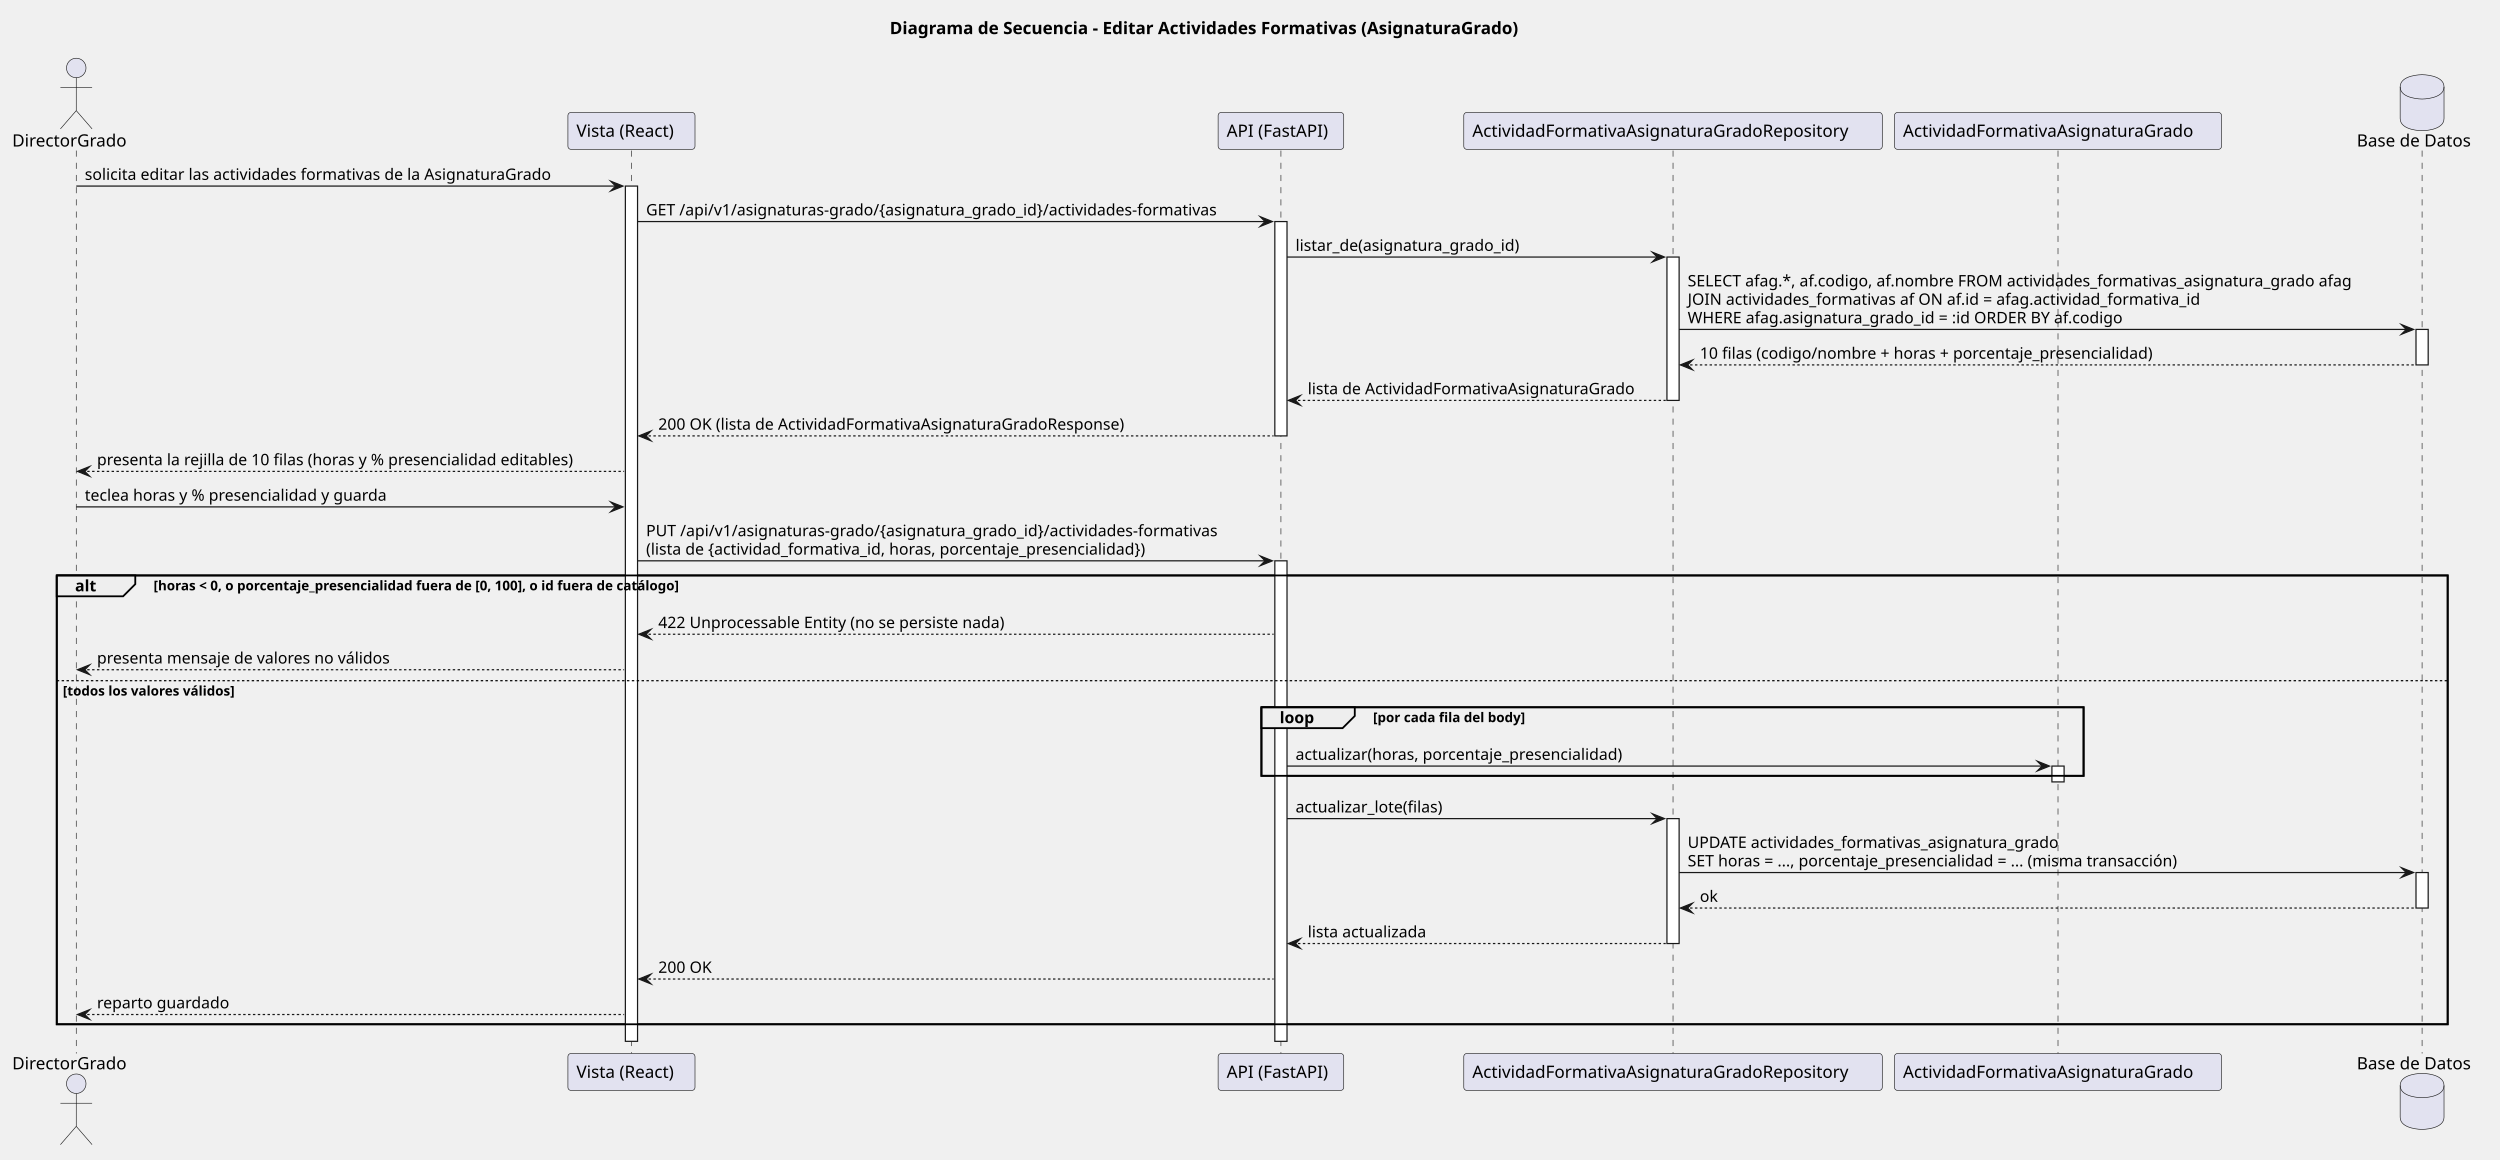
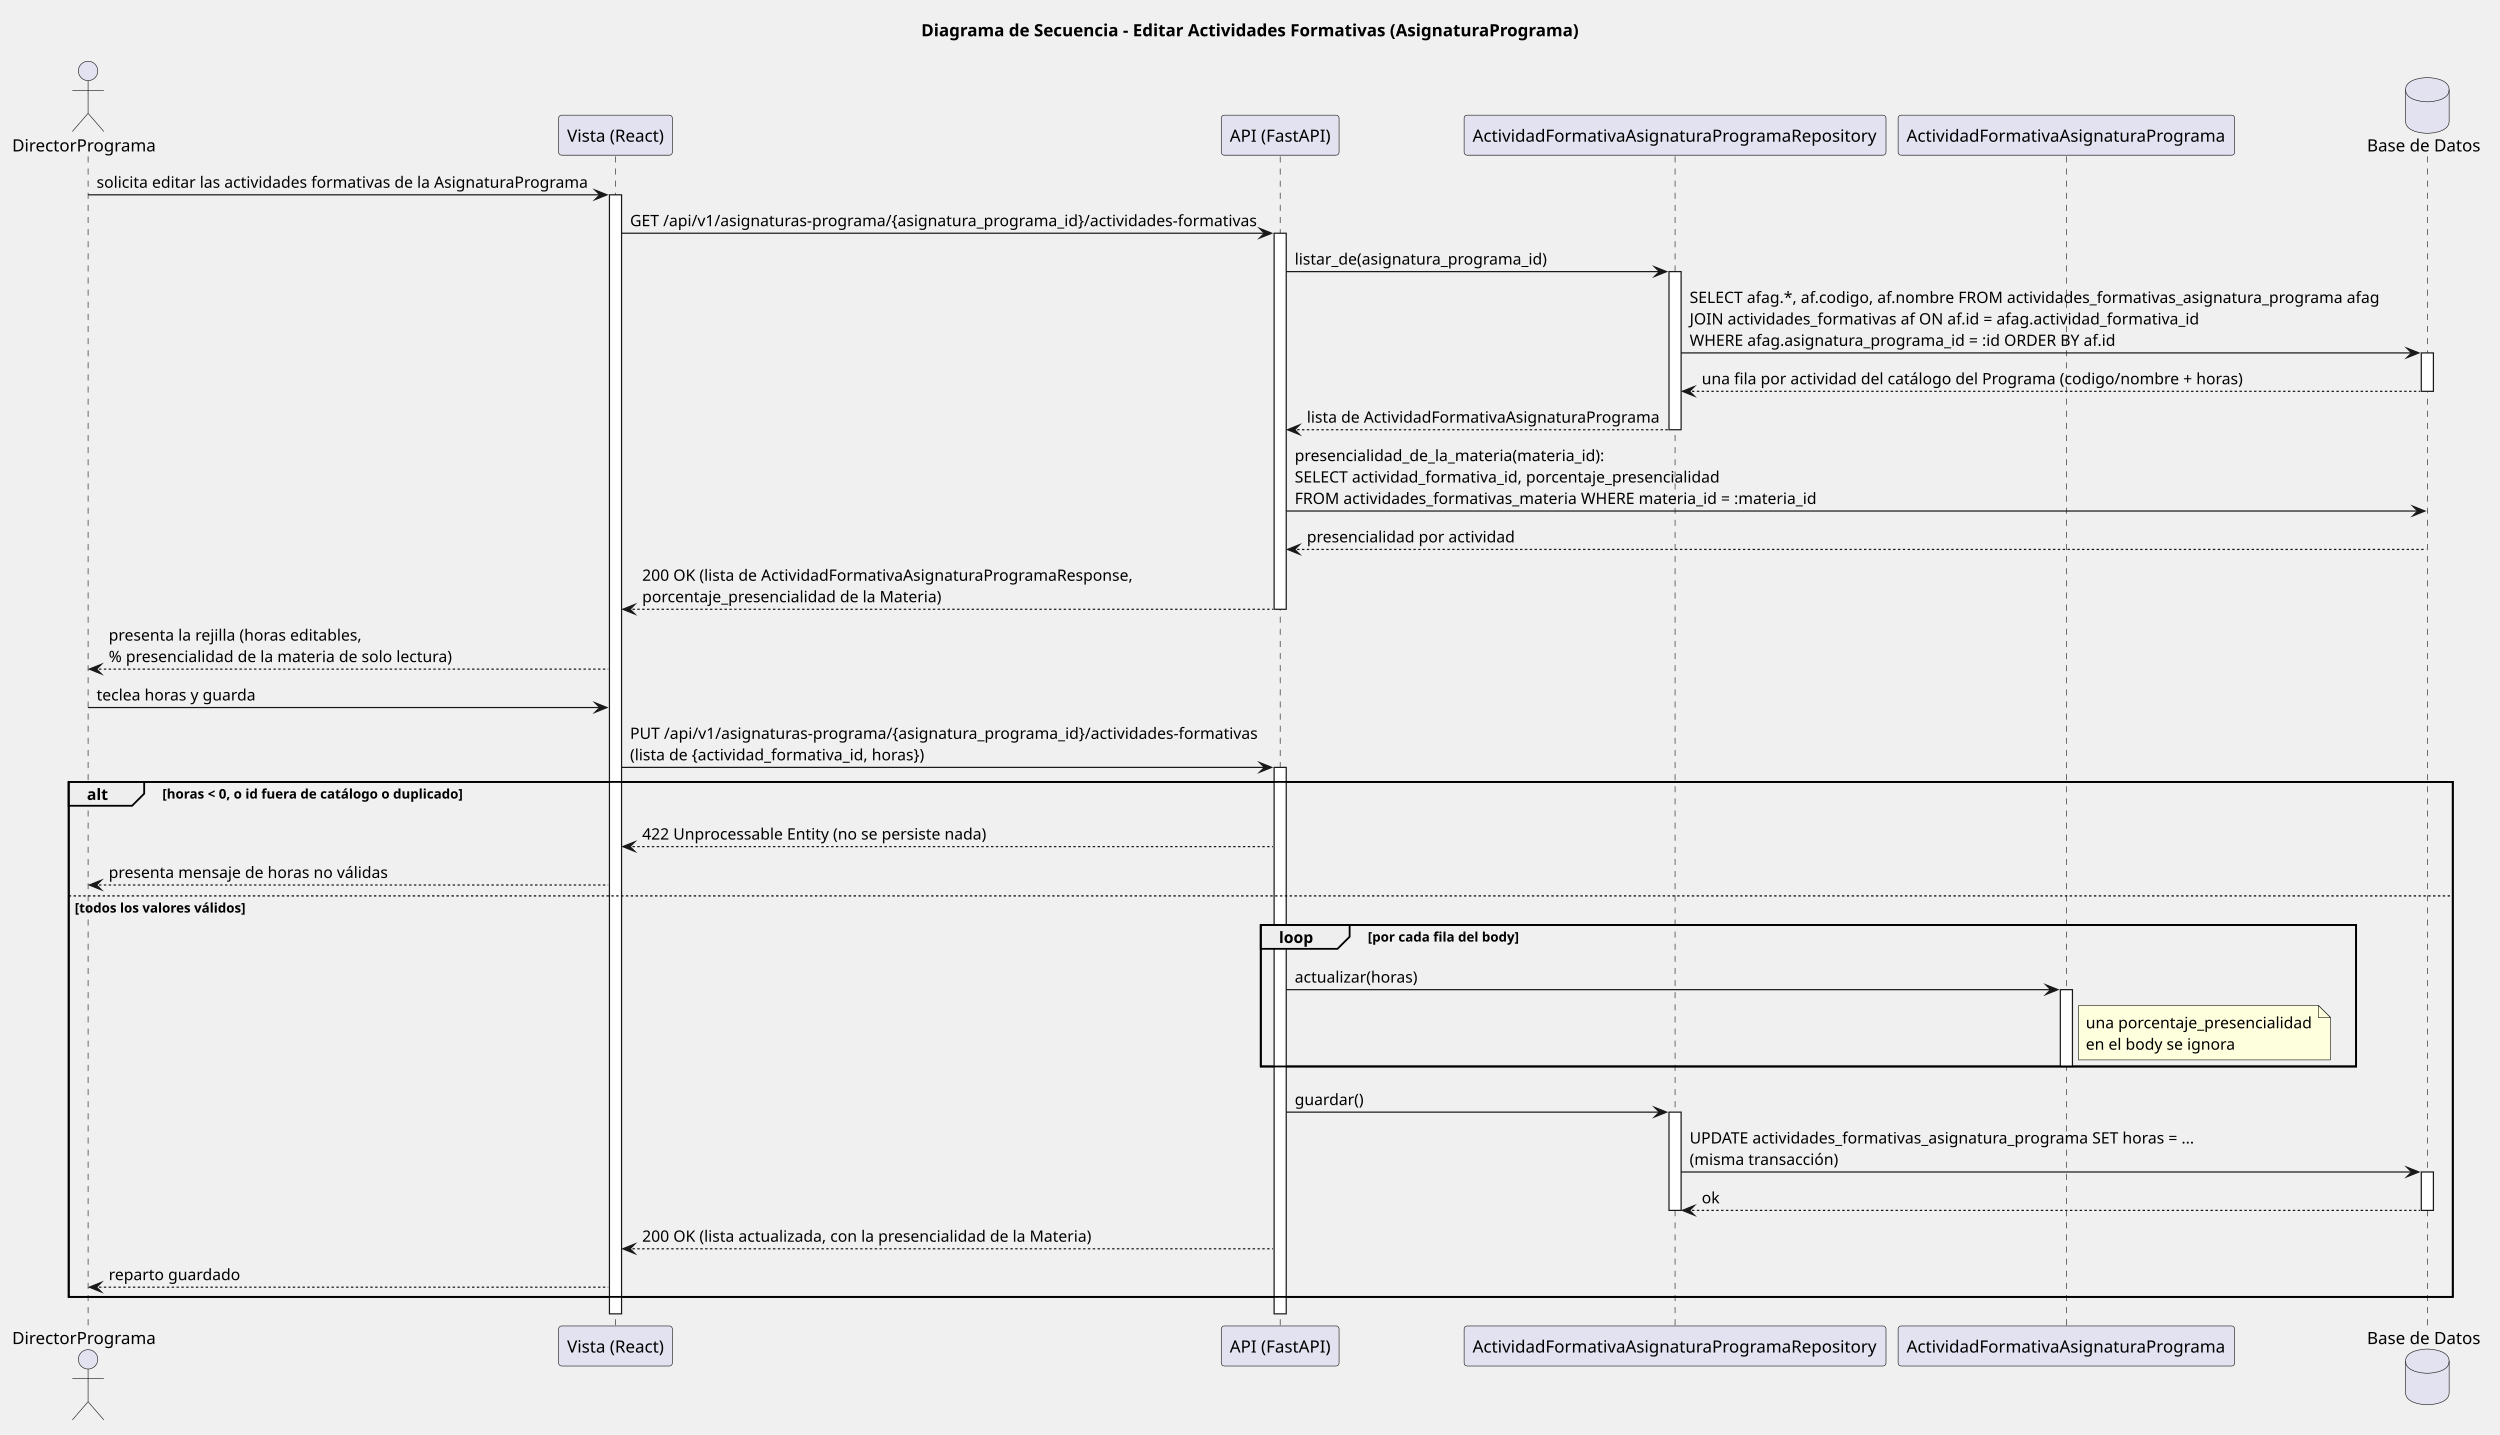
- <svg xmlns="http://www.w3.org/2000/svg" version="1.1" data-diagram-type="SEQUENCE" style="width:2052px;height:952px;background:#FFFFFF;" width="2052px" height="952px" viewBox="0 0 2052 952" zoomAndPan="magnify" preserveAspectRatio="none" contentStyleType="text/css">
+ <svg xmlns="http://www.w3.org/2000/svg" version="1.1" data-diagram-type="SEQUENCE" style="width:2064px;height:1184px;background:#FFFFFF;" width="2064px" height="1184px" viewBox="0 0 2064 1184" zoomAndPan="magnify" preserveAspectRatio="none" contentStyleType="text/css">
  <defs />
  <g font-family="sans-serif" lengthAdjust="spacing">
    <g class="title" data-source-line="1">
-       <text x="730.287" y="27.995" fill="#000" font-size="14" textLength="590.078" font-weight="700">Diagrama de Secuencia - Editar Actividades Formativas (AsignaturaGrado)</text>
+       <text x="760.543" y="29.966" fill="#000" font-size="14" textLength="541.756" font-weight="700">Diagrama de Secuencia - Editar Actividades Formativas (AsignaturaPrograma)</text>
    </g>
-     <rect x="46.591" y="472.32" width="1962.461" height="368.398" fill="none" style="stroke:#000;stroke-width:1.5;" />
-     <rect x="1035.38" y="580.523" width="674.831" height="56.266" fill="none" style="stroke:#000;stroke-width:1.5;" />
+     <rect x="56.724" y="645.55" width="1968.296" height="425.16" fill="none" style="stroke:#000;stroke-width:1.5;" />
+     <rect x="1040.909" y="763.65" width="904.287" height="116.824" fill="none" style="stroke:#000;stroke-width:1.5;" />
    <g>
-       <rect x="59.091" y="123.594" width="8" height="741.125" fill="#000" fill-opacity="0" />
-       <line x1="62.591" y1="123.594" x2="62.591" y2="864.719" style="stroke:#181818;stroke-width:0.5;stroke-dasharray:5,5;" />
+       <rect x="69.224" y="129.136" width="8" height="965.574" fill="#000" fill-opacity="0" />
+       <line x1="72.724" y1="129.136" x2="72.724" y2="1094.71" style="stroke:#181818;stroke-width:0.5;stroke-dasharray:5,5;" />
    </g>
    <g>
-       <rect x="514.8" y="123.594" width="8" height="741.125" fill="#000" fill-opacity="0" />
-       <line x1="518.3" y1="123.594" x2="518.3" y2="864.719" style="stroke:#181818;stroke-width:0.5;stroke-dasharray:5,5;" />
+       <rect x="504.656" y="129.136" width="8" height="965.574" fill="#000" fill-opacity="0" />
+       <line x1="508.156" y1="129.136" x2="508.156" y2="1094.71" style="stroke:#181818;stroke-width:0.5;stroke-dasharray:5,5;" />
    </g>
    <g>
-       <rect x="513.3" y="152.727" width="10" height="701.992" fill="#FFF" style="stroke:#181818;stroke-width:1;" />
+       <rect x="503.156" y="160.842" width="10" height="923.868" fill="#FFF" style="stroke:#181818;stroke-width:1;" />
    </g>
    <g>
-       <rect x="1047.88" y="123.594" width="8" height="741.125" fill="#000" fill-opacity="0" />
-       <line x1="1051.38" y1="123.594" x2="1051.38" y2="864.719" style="stroke:#181818;stroke-width:0.5;stroke-dasharray:5,5;" />
+       <rect x="1053.409" y="129.136" width="8" height="965.574" fill="#000" fill-opacity="0" />
+       <line x1="1056.909" y1="129.136" x2="1056.909" y2="1094.71" style="stroke:#181818;stroke-width:0.5;stroke-dasharray:5,5;" />
    </g>
    <g>
-       <rect x="1046.38" y="181.859" width="10" height="175.93" fill="#FFF" style="stroke:#181818;stroke-width:1;" />
+       <rect x="1051.909" y="192.548" width="10" height="310.472" fill="#FFF" style="stroke:#181818;stroke-width:1;" />
    </g>
    <g>
-       <rect x="1046.38" y="460.32" width="10" height="394.398" fill="#FFF" style="stroke:#181818;stroke-width:1;" />
+       <rect x="1051.909" y="633.55" width="10" height="451.16" fill="#FFF" style="stroke:#181818;stroke-width:1;" />
    </g>
    <g>
-       <rect x="1369.727" y="123.594" width="8" height="741.125" fill="#000" fill-opacity="0" />
-       <line x1="1373.227" y1="123.594" x2="1373.227" y2="864.719" style="stroke:#181818;stroke-width:0.5;stroke-dasharray:5,5;" />
+       <rect x="1379.429" y="129.136" width="8" height="965.574" fill="#000" fill-opacity="0" />
+       <line x1="1382.929" y1="129.136" x2="1382.929" y2="1094.71" style="stroke:#181818;stroke-width:0.5;stroke-dasharray:5,5;" />
    </g>
    <g>
-       <rect x="1368.227" y="210.992" width="10" height="117.664" fill="#FFF" style="stroke:#181818;stroke-width:1;" />
+       <rect x="1377.929" y="224.254" width="10" height="130.53" fill="#FFF" style="stroke:#181818;stroke-width:1;" />
    </g>
    <g>
-       <rect x="1368.227" y="671.922" width="10" height="102.531" fill="#FFF" style="stroke:#181818;stroke-width:1;" />
+       <rect x="1377.929" y="918.18" width="10" height="81.118" fill="#FFF" style="stroke:#181818;stroke-width:1;" />
    </g>
    <g>
-       <rect x="1685.71" y="123.594" width="8" height="741.125" fill="#000" fill-opacity="0" />
-       <line x1="1689.21" y1="123.594" x2="1689.21" y2="864.719" style="stroke:#181818;stroke-width:0.5;stroke-dasharray:5,5;" />
+       <rect x="1702.51" y="129.136" width="8" height="965.574" fill="#000" fill-opacity="0" />
+       <line x1="1706.01" y1="129.136" x2="1706.01" y2="1094.71" style="stroke:#181818;stroke-width:0.5;stroke-dasharray:5,5;" />
    </g>
    <g>
-       <rect x="1684.21" y="628.789" width="10" height="13" fill="#FFF" style="stroke:#181818;stroke-width:1;" />
+       <rect x="1701.01" y="817.062" width="10" height="63.412" fill="#FFF" style="stroke:#181818;stroke-width:1;" />
    </g>
    <g>
-       <rect x="1984.552" y="123.594" width="8" height="741.125" fill="#000" fill-opacity="0" />
-       <line x1="1988.052" y1="123.594" x2="1988.052" y2="864.719" style="stroke:#181818;stroke-width:0.5;stroke-dasharray:5,5;" />
+       <rect x="2000.52" y="129.136" width="8" height="965.574" fill="#000" fill-opacity="0" />
+       <line x1="2004.02" y1="129.136" x2="2004.02" y2="1094.71" style="stroke:#181818;stroke-width:0.5;stroke-dasharray:5,5;" />
    </g>
    <g>
-       <rect x="1983.052" y="270.391" width="10" height="29.133" fill="#FFF" style="stroke:#181818;stroke-width:1;" />
+       <rect x="1999.02" y="291.372" width="10" height="31.706" fill="#FFF" style="stroke:#181818;stroke-width:1;" />
    </g>
    <g>
-       <rect x="1983.052" y="716.188" width="10" height="29.133" fill="#FFF" style="stroke:#181818;stroke-width:1;" />
+       <rect x="1999.02" y="967.592" width="10" height="31.706" fill="#FFF" style="stroke:#181818;stroke-width:1;" />
    </g>
-     <text x="10" y="120.292" fill="#000" font-size="14" textLength="99.183">DirectorGrado</text>
-     <ellipse cx="62.591" cy="55.797" rx="8" ry="8" fill="#E2E2F0" style="stroke:#181818;stroke-width:0.5;" />
-     <path d="M62.591,63.797 L62.591,90.797 M49.591,71.797 L75.591,71.797 M62.591,90.797 L49.591,105.797 M62.591,90.797 L75.591,105.797" style="stroke:#181818;stroke-width:0.5;" fill="none" />
-     <rect x="466.145" y="92.297" width="104.31" height="30.297" fill="#E2E2F0" style="stroke:#181818;stroke-width:0.5;" rx="2.5" ry="2.5" />
-     <text x="473.145" y="112.292" fill="#000" font-size="14" textLength="90.31">Vista (React)</text>
-     <rect x="999.837" y="92.297" width="103.086" height="30.297" fill="#E2E2F0" style="stroke:#181818;stroke-width:0.5;" rx="2.5" ry="2.5" />
-     <text x="1006.837" y="112.292" fill="#000" font-size="14" textLength="89.086">API (FastAPI)</text>
-     <rect x="1201.467" y="92.297" width="343.52" height="30.297" fill="#E2E2F0" style="stroke:#181818;stroke-width:0.5;" rx="2.5" ry="2.5" />
-     <text x="1208.467" y="112.292" fill="#000" font-size="14" textLength="329.52">ActividadFormativaAsignaturaGradoRepository</text>
-     <rect x="1554.987" y="92.297" width="268.447" height="30.297" fill="#E2E2F0" style="stroke:#181818;stroke-width:0.5;" rx="2.5" ry="2.5" />
-     <text x="1561.987" y="112.292" fill="#000" font-size="14" textLength="254.447">ActividadFormativaAsignaturaGrado</text>
-     <text x="1934.453" y="120.292" fill="#000" font-size="14" textLength="101.199">Base de Datos</text>
-     <path d="M1970.052,71.297 C1970.052,61.297 1988.052,61.297 1988.052,61.297 C1988.052,61.297 2006.052,61.297 2006.052,71.297 L2006.052,97.297 C2006.052,107.297 1988.052,107.297 1988.052,107.297 C1988.052,107.297 1970.052,107.297 1970.052,97.297 L1970.052,71.297" style="stroke:#181818;stroke-width:0.5;" fill="#E2E2F0" />
-     <path d="M1970.052,71.297 C1970.052,81.297 1988.052,81.297 1988.052,81.297 C1988.052,81.297 2006.052,81.297 2006.052,71.297" style="stroke:#181818;stroke-width:0.5;" fill="none" />
-     <text x="10" y="877.714" fill="#000" font-size="14" textLength="99.183">DirectorGrado</text>
-     <ellipse cx="62.591" cy="889.516" rx="8" ry="8" fill="#E2E2F0" style="stroke:#181818;stroke-width:0.5;" />
-     <path d="M62.591,897.516 L62.591,924.516 M49.591,905.516 L75.591,905.516 M62.591,924.516 L49.591,939.516 M62.591,924.516 L75.591,939.516" style="stroke:#181818;stroke-width:0.5;" fill="none" />
-     <rect x="466.145" y="864.719" width="104.31" height="30.297" fill="#E2E2F0" style="stroke:#181818;stroke-width:0.5;" rx="2.5" ry="2.5" />
-     <text x="473.145" y="884.714" fill="#000" font-size="14" textLength="90.31">Vista (React)</text>
-     <rect x="999.837" y="864.719" width="103.086" height="30.297" fill="#E2E2F0" style="stroke:#181818;stroke-width:0.5;" rx="2.5" ry="2.5" />
-     <text x="1006.837" y="884.714" fill="#000" font-size="14" textLength="89.086">API (FastAPI)</text>
-     <rect x="1201.467" y="864.719" width="343.52" height="30.297" fill="#E2E2F0" style="stroke:#181818;stroke-width:0.5;" rx="2.5" ry="2.5" />
-     <text x="1208.467" y="884.714" fill="#000" font-size="14" textLength="329.52">ActividadFormativaAsignaturaGradoRepository</text>
-     <rect x="1554.987" y="864.719" width="268.447" height="30.297" fill="#E2E2F0" style="stroke:#181818;stroke-width:0.5;" rx="2.5" ry="2.5" />
-     <text x="1561.987" y="884.714" fill="#000" font-size="14" textLength="254.447">ActividadFormativaAsignaturaGrado</text>
-     <text x="1934.453" y="877.714" fill="#000" font-size="14" textLength="101.199">Base de Datos</text>
-     <path d="M1970.052,891.016 C1970.052,881.016 1988.052,881.016 1988.052,881.016 C1988.052,881.016 2006.052,881.016 2006.052,891.016 L2006.052,917.016 C2006.052,927.016 1988.052,927.016 1988.052,927.016 C1988.052,927.016 1970.052,927.016 1970.052,917.016 L1970.052,891.016" style="stroke:#181818;stroke-width:0.5;" fill="#E2E2F0" />
-     <path d="M1970.052,891.016 C1970.052,901.016 1988.052,901.016 1988.052,901.016 C1988.052,901.016 2006.052,901.016 2006.052,891.016" style="stroke:#181818;stroke-width:0.5;" fill="none" />
-     <polygon points="501.3,148.727,511.3,152.727,501.3,156.727,505.3,152.727" fill="#181818" style="stroke:#181818;stroke-width:1;stroke-linejoin:miter;stroke-miterlimit:10;" />
-     <line x1="62.591" y1="152.727" x2="507.3" y2="152.727" style="stroke:#181818;stroke-width:1;" />
-     <text x="69.591" y="147.661" fill="#000" font-size="13" textLength="413.137">solicita editar las actividades formativas de la AsignaturaGrado</text>
-     <polygon points="1034.38,177.859,1044.38,181.859,1034.38,185.859,1038.38,181.859" fill="#181818" style="stroke:#181818;stroke-width:1;stroke-linejoin:miter;stroke-miterlimit:10;" />
-     <line x1="523.3" y1="181.859" x2="1040.38" y2="181.859" style="stroke:#181818;stroke-width:1;" />
-     <text x="530.3" y="176.793" fill="#000" font-size="13" textLength="504.08">GET /api/v1/asignaturas-grado/{asignatura_grado_id}/actividades-formativas</text>
-     <polygon points="1356.227,206.992,1366.227,210.992,1356.227,214.992,1360.227,210.992" fill="#181818" style="stroke:#181818;stroke-width:1;stroke-linejoin:miter;stroke-miterlimit:10;" />
-     <line x1="1056.38" y1="210.992" x2="1362.227" y2="210.992" style="stroke:#181818;stroke-width:1;" />
-     <text x="1063.38" y="205.926" fill="#000" font-size="13" textLength="197.387">listar_de(asignatura_grado_id)</text>
-     <polygon points="1971.052,266.391,1981.052,270.391,1971.052,274.391,1975.052,270.391" fill="#181818" style="stroke:#181818;stroke-width:1;stroke-linejoin:miter;stroke-miterlimit:10;" />
-     <line x1="1378.227" y1="270.391" x2="1977.052" y2="270.391" style="stroke:#181818;stroke-width:1;" />
-     <text x="1385.227" y="235.059" fill="#000" font-size="13" textLength="585.825">SELECT afag.*, af.codigo, af.nombre FROM actividades_formativas_asignatura_grado afag</text>
-     <text x="1385.227" y="250.192" fill="#000" font-size="13" textLength="455.095">JOIN actividades_formativas af ON af.id = afag.actividad_formativa_id</text>
-     <text x="1385.227" y="265.325" fill="#000" font-size="13" textLength="388.229">WHERE afag.asignatura_grado_id = :id ORDER BY af.codigo</text>
-     <polygon points="1389.227,295.523,1379.227,299.523,1389.227,303.523,1385.227,299.523" fill="#181818" style="stroke:#181818;stroke-width:1;stroke-linejoin:miter;stroke-miterlimit:10;" />
-     <line x1="1383.227" y1="299.523" x2="1982.052" y2="299.523" style="stroke:#181818;stroke-width:1;stroke-dasharray:2,2;" />
-     <text x="1395.227" y="294.458" fill="#000" font-size="13" textLength="405.215">10 filas (codigo/nombre + horas + porcentaje_presencialidad)</text>
-     <polygon points="1067.38,324.656,1057.38,328.656,1067.38,332.656,1063.38,328.656" fill="#181818" style="stroke:#181818;stroke-width:1;stroke-linejoin:miter;stroke-miterlimit:10;" />
-     <line x1="1061.38" y1="328.656" x2="1367.227" y2="328.656" style="stroke:#181818;stroke-width:1;stroke-dasharray:2,2;" />
-     <text x="1073.38" y="323.59" fill="#000" font-size="13" textLength="287.847">lista de ActividadFormativaAsignaturaGrado</text>
-     <polygon points="534.3,353.789,524.3,357.789,534.3,361.789,530.3,357.789" fill="#181818" style="stroke:#181818;stroke-width:1;stroke-linejoin:miter;stroke-miterlimit:10;" />
-     <line x1="528.3" y1="357.789" x2="1045.38" y2="357.789" style="stroke:#181818;stroke-width:1;stroke-dasharray:2,2;" />
-     <text x="540.3" y="352.723" fill="#000" font-size="13" textLength="412.845">200 OK (lista de ActividadFormativaAsignaturaGradoResponse)</text>
-     <polygon points="73.591,382.922,63.591,386.922,73.591,390.922,69.591,386.922" fill="#181818" style="stroke:#181818;stroke-width:1;stroke-linejoin:miter;stroke-miterlimit:10;" />
-     <line x1="67.591" y1="386.922" x2="512.3" y2="386.922" style="stroke:#181818;stroke-width:1;stroke-dasharray:2,2;" />
-     <text x="79.591" y="381.856" fill="#000" font-size="13" textLength="426.708">presenta la rejilla de 10 filas (horas y % presencialidad editables)</text>
-     <polygon points="501.3,412.055,511.3,416.055,501.3,420.055,505.3,416.055" fill="#181818" style="stroke:#181818;stroke-width:1;stroke-linejoin:miter;stroke-miterlimit:10;" />
-     <line x1="62.591" y1="416.055" x2="507.3" y2="416.055" style="stroke:#181818;stroke-width:1;" />
-     <text x="69.591" y="410.989" fill="#000" font-size="13" textLength="269.674">teclea horas y % presencialidad y guarda</text>
-     <polygon points="1034.38,456.32,1044.38,460.32,1034.38,464.32,1038.38,460.32" fill="#181818" style="stroke:#181818;stroke-width:1;stroke-linejoin:miter;stroke-miterlimit:10;" />
-     <line x1="523.3" y1="460.32" x2="1040.38" y2="460.32" style="stroke:#181818;stroke-width:1;" />
-     <text x="530.3" y="440.122" fill="#000" font-size="13" textLength="503.147">PUT /api/v1/asignaturas-grado/{asignatura_grado_id}/actividades-formativas</text>
-     <text x="530.3" y="455.254" fill="#000" font-size="13" textLength="449.535">(lista de {actividad_formativa_id, horas, porcentaje_presencialidad})</text>
-     <path d="M46.591,472.32 L111.034,472.32 L111.034,479.453 L101.034,489.453 L46.591,489.453 L46.591,472.32" style="stroke:#000;stroke-width:1.5;" fill="#EEE" />
-     <rect x="46.591" y="472.32" width="1962.461" height="368.398" fill="none" style="stroke:#000;stroke-width:1.5;" />
-     <text x="61.591" y="485.387" fill="#000" font-size="13" textLength="19.443" font-weight="700">alt</text>
-     <text x="126.034" y="484.531" fill="#000" font-size="11" textLength="504.464" font-weight="700">[horas &lt; 0, o porcentaje_presencialidad fuera de [0, 100], o id fuera de catálogo]</text>
-     <polygon points="534.3,516.586,524.3,520.586,534.3,524.586,530.3,520.586" fill="#181818" style="stroke:#181818;stroke-width:1;stroke-linejoin:miter;stroke-miterlimit:10;" />
-     <line x1="528.3" y1="520.586" x2="1045.38" y2="520.586" style="stroke:#181818;stroke-width:1;stroke-dasharray:2,2;" />
-     <text x="540.3" y="515.52" fill="#000" font-size="13" textLength="308.763">422 Unprocessable Entity (no se persiste nada)</text>
-     <polygon points="73.591,545.719,63.591,549.719,73.591,553.719,69.591,549.719" fill="#181818" style="stroke:#181818;stroke-width:1;stroke-linejoin:miter;stroke-miterlimit:10;" />
-     <line x1="67.591" y1="549.719" x2="512.3" y2="549.719" style="stroke:#181818;stroke-width:1;stroke-dasharray:2,2;" />
-     <text x="79.591" y="544.653" fill="#000" font-size="13" textLength="259.226">presenta mensaje de valores no válidos</text>
-     <line x1="46.591" y1="558.719" x2="2009.052" y2="558.719" style="stroke:#000;stroke-width:1;stroke-dasharray:2,2;" />
-     <text x="51.591" y="570.929" fill="#000" font-size="11" textLength="163.679" font-weight="700">[todos los valores válidos]</text>
-     <path d="M1035.38,580.523 L1112.004,580.523 L1112.004,587.656 L1102.004,597.656 L1035.38,597.656 L1035.38,580.523" style="stroke:#000;stroke-width:1.5;" fill="#EEE" />
-     <rect x="1035.38" y="580.523" width="674.831" height="56.266" fill="none" style="stroke:#000;stroke-width:1.5;" />
-     <text x="1050.38" y="593.59" fill="#000" font-size="13" textLength="31.624" font-weight="700">loop</text>
-     <text x="1127.004" y="592.734" fill="#000" font-size="11" textLength="144.799" font-weight="700">[por cada fila del body]</text>
-     <polygon points="1672.21,624.789,1682.21,628.789,1672.21,632.789,1676.21,628.789" fill="#181818" style="stroke:#181818;stroke-width:1;stroke-linejoin:miter;stroke-miterlimit:10;" />
-     <line x1="1056.38" y1="628.789" x2="1678.21" y2="628.789" style="stroke:#181818;stroke-width:1;" />
-     <text x="1063.38" y="623.723" fill="#000" font-size="13" textLength="289.593">actualizar(horas, porcentaje_presencialidad)</text>
-     <polygon points="1356.227,667.922,1366.227,671.922,1356.227,675.922,1360.227,671.922" fill="#181818" style="stroke:#181818;stroke-width:1;stroke-linejoin:miter;stroke-miterlimit:10;" />
-     <line x1="1056.38" y1="671.922" x2="1362.227" y2="671.922" style="stroke:#181818;stroke-width:1;" />
-     <text x="1063.38" y="666.856" fill="#000" font-size="13" textLength="131.619">actualizar_lote(filas)</text>
-     <polygon points="1971.052,712.188,1981.052,716.188,1971.052,720.188,1975.052,716.188" fill="#181818" style="stroke:#181818;stroke-width:1;stroke-linejoin:miter;stroke-miterlimit:10;" />
-     <line x1="1378.227" y1="716.188" x2="1977.052" y2="716.188" style="stroke:#181818;stroke-width:1;" />
-     <text x="1385.227" y="695.989" fill="#000" font-size="13" textLength="327.285">UPDATE actividades_formativas_asignatura_grado</text>
-     <text x="1385.227" y="711.122" fill="#000" font-size="13" textLength="444.895">SET horas = ..., porcentaje_presencialidad = ... (misma transacción)</text>
-     <polygon points="1389.227,741.32,1379.227,745.32,1389.227,749.32,1385.227,745.32" fill="#181818" style="stroke:#181818;stroke-width:1;stroke-linejoin:miter;stroke-miterlimit:10;" />
-     <line x1="1383.227" y1="745.32" x2="1982.052" y2="745.32" style="stroke:#181818;stroke-width:1;stroke-dasharray:2,2;" />
-     <text x="1395.227" y="740.254" fill="#000" font-size="13" textLength="15.482">ok</text>
-     <polygon points="1067.38,770.453,1057.38,774.453,1067.38,778.453,1063.38,774.453" fill="#181818" style="stroke:#181818;stroke-width:1;stroke-linejoin:miter;stroke-miterlimit:10;" />
-     <line x1="1061.38" y1="774.453" x2="1367.227" y2="774.453" style="stroke:#181818;stroke-width:1;stroke-dasharray:2,2;" />
-     <text x="1073.38" y="769.387" fill="#000" font-size="13" textLength="105.841">lista actualizada</text>
-     <polygon points="534.3,799.586,524.3,803.586,534.3,807.586,530.3,803.586" fill="#181818" style="stroke:#181818;stroke-width:1;stroke-linejoin:miter;stroke-miterlimit:10;" />
-     <line x1="528.3" y1="803.586" x2="1045.38" y2="803.586" style="stroke:#181818;stroke-width:1;stroke-dasharray:2,2;" />
-     <text x="540.3" y="798.52" fill="#000" font-size="13" textLength="47.703">200 OK</text>
-     <polygon points="73.591,828.719,63.591,832.719,73.591,836.719,69.591,832.719" fill="#181818" style="stroke:#181818;stroke-width:1;stroke-linejoin:miter;stroke-miterlimit:10;" />
-     <line x1="67.591" y1="832.719" x2="512.3" y2="832.719" style="stroke:#181818;stroke-width:1;stroke-dasharray:2,2;" />
-     <text x="79.591" y="827.653" fill="#000" font-size="13" textLength="114.315">reparto guardado</text>
+     <text x="10" y="125.034" fill="#000" font-size="14" textLength="119.448">DirectorPrograma</text>
+     <ellipse cx="72.724" cy="58.568" rx="8" ry="8" fill="#E2E2F0" style="stroke:#181818;stroke-width:0.5;" />
+     <path d="M72.724,66.568 L72.724,93.568 M59.724,74.568 L85.724,74.568 M72.724,93.568 L59.724,108.568 M72.724,93.568 L85.724,108.568" style="stroke:#181818;stroke-width:0.5;" fill="none" />
+     <rect x="461.207" y="95.068" width="93.898" height="33.068" fill="#E2E2F0" style="stroke:#181818;stroke-width:0.5;" rx="2.5" ry="2.5" />
+     <text x="468.207" y="117.034" fill="#000" font-size="14" textLength="79.898">Vista (React)</text>
+     <rect x="1008.288" y="95.068" width="97.244" height="33.068" fill="#E2E2F0" style="stroke:#181818;stroke-width:0.5;" rx="2.5" ry="2.5" />
+     <text x="1015.288" y="117.034" fill="#000" font-size="14" textLength="83.244">API (FastAPI)</text>
+     <rect x="1208.776" y="95.068" width="348.305" height="33.068" fill="#E2E2F0" style="stroke:#181818;stroke-width:0.5;" rx="2.5" ry="2.5" />
+     <text x="1215.776" y="117.034" fill="#000" font-size="14" textLength="334.305">ActividadFormativaAsignaturaProgramaRepository</text>
+     <rect x="1567.081" y="95.068" width="277.857" height="33.068" fill="#E2E2F0" style="stroke:#181818;stroke-width:0.5;" rx="2.5" ry="2.5" />
+     <text x="1574.081" y="117.034" fill="#000" font-size="14" textLength="263.857">ActividadFormativaAsignaturaPrograma</text>
+     <text x="1954.197" y="125.034" fill="#000" font-size="14" textLength="93.646">Base de Datos</text>
+     <path d="M1986.02,74.068 C1986.02,64.068 2004.02,64.068 2004.02,64.068 C2004.02,64.068 2022.02,64.068 2022.02,74.068 L2022.02,100.068 C2022.02,110.068 2004.02,110.068 2004.02,110.068 C2004.02,110.068 1986.02,110.068 1986.02,100.068 L1986.02,74.068" style="stroke:#181818;stroke-width:0.5;" fill="#E2E2F0" />
+     <path d="M1986.02,74.068 C1986.02,84.068 2004.02,84.068 2004.02,84.068 C2004.02,84.068 2022.02,84.068 2022.02,74.068" style="stroke:#181818;stroke-width:0.5;" fill="none" />
+     <text x="10" y="1109.676" fill="#000" font-size="14" textLength="119.448">DirectorPrograma</text>
+     <ellipse cx="72.724" cy="1122.278" rx="8" ry="8" fill="#E2E2F0" style="stroke:#181818;stroke-width:0.5;" />
+     <path d="M72.724,1130.278 L72.724,1157.278 M59.724,1138.278 L85.724,1138.278 M72.724,1157.278 L59.724,1172.278 M72.724,1157.278 L85.724,1172.278" style="stroke:#181818;stroke-width:0.5;" fill="none" />
+     <rect x="461.207" y="1094.71" width="93.898" height="33.068" fill="#E2E2F0" style="stroke:#181818;stroke-width:0.5;" rx="2.5" ry="2.5" />
+     <text x="468.207" y="1116.676" fill="#000" font-size="14" textLength="79.898">Vista (React)</text>
+     <rect x="1008.288" y="1094.71" width="97.244" height="33.068" fill="#E2E2F0" style="stroke:#181818;stroke-width:0.5;" rx="2.5" ry="2.5" />
+     <text x="1015.288" y="1116.676" fill="#000" font-size="14" textLength="83.244">API (FastAPI)</text>
+     <rect x="1208.776" y="1094.71" width="348.305" height="33.068" fill="#E2E2F0" style="stroke:#181818;stroke-width:0.5;" rx="2.5" ry="2.5" />
+     <text x="1215.776" y="1116.676" fill="#000" font-size="14" textLength="334.305">ActividadFormativaAsignaturaProgramaRepository</text>
+     <rect x="1567.081" y="1094.71" width="277.857" height="33.068" fill="#E2E2F0" style="stroke:#181818;stroke-width:0.5;" rx="2.5" ry="2.5" />
+     <text x="1574.081" y="1116.676" fill="#000" font-size="14" textLength="263.857">ActividadFormativaAsignaturaPrograma</text>
+     <text x="1954.197" y="1109.676" fill="#000" font-size="14" textLength="93.646">Base de Datos</text>
+     <path d="M1986.02,1123.778 C1986.02,1113.778 2004.02,1113.778 2004.02,1113.778 C2004.02,1113.778 2022.02,1113.778 2022.02,1123.778 L2022.02,1149.778 C2022.02,1159.778 2004.02,1159.778 2004.02,1159.778 C2004.02,1159.778 1986.02,1159.778 1986.02,1149.778 L1986.02,1123.778" style="stroke:#181818;stroke-width:0.5;" fill="#E2E2F0" />
+     <path d="M1986.02,1123.778 C1986.02,1133.778 2004.02,1133.778 2004.02,1133.778 C2004.02,1133.778 2022.02,1133.778 2022.02,1123.778" style="stroke:#181818;stroke-width:0.5;" fill="none" />
+     <polygon points="491.156,156.842,501.156,160.842,491.156,164.842,495.156,160.842" fill="#181818" style="stroke:#181818;stroke-width:1;stroke-linejoin:miter;stroke-miterlimit:10;" />
+     <line x1="72.724" y1="160.842" x2="497.156" y2="160.842" style="stroke:#181818;stroke-width:1;" />
+     <text x="79.724" y="155.033" fill="#000" font-size="13" textLength="406.432">solicita editar las actividades formativas de la AsignaturaPrograma</text>
+     <polygon points="1039.909,188.548,1049.909,192.548,1039.909,196.548,1043.909,192.548" fill="#181818" style="stroke:#181818;stroke-width:1;stroke-linejoin:miter;stroke-miterlimit:10;" />
+     <line x1="513.156" y1="192.548" x2="1045.909" y2="192.548" style="stroke:#181818;stroke-width:1;" />
+     <text x="520.156" y="186.739" fill="#000" font-size="13" textLength="519.077">GET /api/v1/asignaturas-programa/{asignatura_programa_id}/actividades-formativas</text>
+     <polygon points="1365.929,220.254,1375.929,224.254,1365.929,228.254,1369.929,224.254" fill="#181818" style="stroke:#181818;stroke-width:1;stroke-linejoin:miter;stroke-miterlimit:10;" />
+     <line x1="1061.909" y1="224.254" x2="1371.929" y2="224.254" style="stroke:#181818;stroke-width:1;" />
+     <text x="1068.909" y="218.445" fill="#000" font-size="13" textLength="209.001">listar_de(asignatura_programa_id)</text>
+     <polygon points="1987.02,287.372,1997.02,291.372,1987.02,295.372,1991.02,291.372" fill="#181818" style="stroke:#181818;stroke-width:1;stroke-linejoin:miter;stroke-miterlimit:10;" />
+     <line x1="1387.929" y1="291.372" x2="1993.02" y2="291.372" style="stroke:#181818;stroke-width:1;" />
+     <text x="1394.929" y="250.151" fill="#000" font-size="13" textLength="571.13">SELECT afag.*, af.codigo, af.nombre FROM actividades_formativas_asignatura_programa afag</text>
+     <text x="1394.929" y="267.857" fill="#000" font-size="13" textLength="420.927">JOIN actividades_formativas af ON af.id = afag.actividad_formativa_id</text>
+     <text x="1394.929" y="285.563" fill="#000" font-size="13" textLength="352.612">WHERE afag.asignatura_programa_id = :id ORDER BY af.id</text>
+     <polygon points="1398.929,319.078,1388.929,323.078,1398.929,327.078,1394.929,323.078" fill="#181818" style="stroke:#181818;stroke-width:1;stroke-linejoin:miter;stroke-miterlimit:10;" />
+     <line x1="1392.929" y1="323.078" x2="1998.02" y2="323.078" style="stroke:#181818;stroke-width:1;stroke-dasharray:2,2;" />
+     <text x="1404.929" y="317.269" fill="#000" font-size="13" textLength="447.772">una fila por actividad del catálogo del Programa (codigo/nombre + horas)</text>
+     <polygon points="1072.909,350.784,1062.909,354.784,1072.909,358.784,1068.909,354.784" fill="#181818" style="stroke:#181818;stroke-width:1;stroke-linejoin:miter;stroke-miterlimit:10;" />
+     <line x1="1066.909" y1="354.784" x2="1376.929" y2="354.784" style="stroke:#181818;stroke-width:1;stroke-dasharray:2,2;" />
+     <text x="1078.909" y="348.975" fill="#000" font-size="13" textLength="292.019">lista de ActividadFormativaAsignaturaPrograma</text>
+     <polygon points="1992.02,417.902,2002.02,421.902,1992.02,425.902,1996.02,421.902" fill="#181818" style="stroke:#181818;stroke-width:1;stroke-linejoin:miter;stroke-miterlimit:10;" />
+     <line x1="1061.909" y1="421.902" x2="1998.02" y2="421.902" style="stroke:#181818;stroke-width:1;" />
+     <text x="1068.909" y="380.681" fill="#000" font-size="13" textLength="255.84">presencialidad_de_la_materia(materia_id):</text>
+     <text x="1068.909" y="398.387" fill="#000" font-size="13" textLength="351.351">SELECT actividad_formativa_id, porcentaje_presencialidad</text>
+     <text x="1068.909" y="416.093" fill="#000" font-size="13" textLength="430.82">FROM actividades_formativas_materia WHERE materia_id = :materia_id</text>
+     <polygon points="1072.909,449.608,1062.909,453.608,1072.909,457.608,1068.909,453.608" fill="#181818" style="stroke:#181818;stroke-width:1;stroke-linejoin:miter;stroke-miterlimit:10;" />
+     <line x1="1066.909" y1="453.608" x2="2003.02" y2="453.608" style="stroke:#181818;stroke-width:1;stroke-dasharray:2,2;" />
+     <text x="1078.909" y="447.799" fill="#000" font-size="13" textLength="171.977">presencialidad por actividad</text>
+     <polygon points="524.156,499.02,514.156,503.02,524.156,507.02,520.156,503.02" fill="#181818" style="stroke:#181818;stroke-width:1;stroke-linejoin:miter;stroke-miterlimit:10;" />
+     <line x1="518.156" y1="503.02" x2="1050.909" y2="503.02" style="stroke:#181818;stroke-width:1;stroke-dasharray:2,2;" />
+     <text x="530.156" y="479.505" fill="#000" font-size="13" textLength="405.769">200 OK (lista de ActividadFormativaAsignaturaProgramaResponse,</text>
+     <text x="530.156" y="497.211" fill="#000" font-size="13" textLength="247.585">porcentaje_presencialidad de la Materia)</text>
+     <polygon points="83.724,548.432,73.724,552.432,83.724,556.432,79.724,552.432" fill="#181818" style="stroke:#181818;stroke-width:1;stroke-linejoin:miter;stroke-miterlimit:10;" />
+     <line x1="77.724" y1="552.432" x2="502.156" y2="552.432" style="stroke:#181818;stroke-width:1;stroke-dasharray:2,2;" />
+     <text x="89.724" y="528.917" fill="#000" font-size="13" textLength="209.599">presenta la rejilla (horas editables,</text>
+     <text x="89.724" y="546.623" fill="#000" font-size="13" textLength="283.946">% presencialidad de la materia de solo lectura)</text>
+     <polygon points="491.156,580.138,501.156,584.138,491.156,588.138,495.156,584.138" fill="#181818" style="stroke:#181818;stroke-width:1;stroke-linejoin:miter;stroke-miterlimit:10;" />
+     <line x1="72.724" y1="584.138" x2="497.156" y2="584.138" style="stroke:#181818;stroke-width:1;" />
+     <text x="79.724" y="578.329" fill="#000" font-size="13" textLength="131.781">teclea horas y guarda</text>
+     <polygon points="1039.909,629.55,1049.909,633.55,1039.909,637.55,1043.909,633.55" fill="#181818" style="stroke:#181818;stroke-width:1;stroke-linejoin:miter;stroke-miterlimit:10;" />
+     <line x1="513.156" y1="633.55" x2="1045.909" y2="633.55" style="stroke:#181818;stroke-width:1;" />
+     <text x="520.156" y="610.035" fill="#000" font-size="13" textLength="519.753">PUT /api/v1/asignaturas-programa/{asignatura_programa_id}/actividades-formativas</text>
+     <text x="520.156" y="627.741" fill="#000" font-size="13" textLength="243.152">(lista de {actividad_formativa_id, horas})</text>
+     <path d="M56.724,645.55 L119.027,645.55 L119.027,655.256 L109.027,665.256 L56.724,665.256 L56.724,645.55" style="stroke:#000;stroke-width:1.5;" fill="#EEE" />
+     <rect x="56.724" y="645.55" width="1968.296" height="425.16" fill="none" style="stroke:#000;stroke-width:1.5;" />
+     <text x="71.724" y="660.447" fill="#000" font-size="13" textLength="17.303" font-weight="700">alt</text>
+     <text x="134.027" y="659.309" fill="#000" font-size="11" textLength="248.103" font-weight="700">[horas &lt; 0, o id fuera de catálogo o duplicado]</text>
+     <polygon points="524.156,694.962,514.156,698.962,524.156,702.962,520.156,698.962" fill="#181818" style="stroke:#181818;stroke-width:1;stroke-linejoin:miter;stroke-miterlimit:10;" />
+     <line x1="518.156" y1="698.962" x2="1050.909" y2="698.962" style="stroke:#181818;stroke-width:1;stroke-dasharray:2,2;" />
+     <text x="530.156" y="693.153" fill="#000" font-size="13" textLength="284.388">422 Unprocessable Entity (no se persiste nada)</text>
+     <polygon points="83.724,726.668,73.724,730.668,83.724,734.668,79.724,730.668" fill="#181818" style="stroke:#181818;stroke-width:1;stroke-linejoin:miter;stroke-miterlimit:10;" />
+     <line x1="77.724" y1="730.668" x2="502.156" y2="730.668" style="stroke:#181818;stroke-width:1;stroke-dasharray:2,2;" />
+     <text x="89.724" y="724.859" fill="#000" font-size="13" textLength="231.036">presenta mensaje de horas no válidas</text>
+     <line x1="56.724" y1="739.668" x2="2025.02" y2="739.668" style="stroke:#000;stroke-width:1;stroke-dasharray:2,2;" />
+     <text x="61.724" y="753.427" fill="#000" font-size="11" textLength="141.349" font-weight="700">[todos los valores válidos]</text>
+     <path d="M1040.909,763.65 L1114.249,763.65 L1114.249,773.356 L1104.249,783.356 L1040.909,783.356 L1040.909,763.65" style="stroke:#000;stroke-width:1.5;" fill="#EEE" />
+     <rect x="1040.909" y="763.65" width="904.287" height="116.824" fill="none" style="stroke:#000;stroke-width:1.5;" />
+     <text x="1055.909" y="778.547" fill="#000" font-size="13" textLength="28.34" font-weight="700">loop</text>
+     <text x="1129.249" y="777.409" fill="#000" font-size="11" textLength="124.541" font-weight="700">[por cada fila del body]</text>
+     <polygon points="1689.01,813.062,1699.01,817.062,1689.01,821.062,1693.01,817.062" fill="#181818" style="stroke:#181818;stroke-width:1;stroke-linejoin:miter;stroke-miterlimit:10;" />
+     <line x1="1061.909" y1="817.062" x2="1695.01" y2="817.062" style="stroke:#181818;stroke-width:1;" />
+     <text x="1068.909" y="811.253" fill="#000" font-size="13" textLength="101.621">actualizar(horas)</text>
+     <path d="M1716.01,830.062 L1716.01,875.062 L1924.01,875.062 L1924.01,840.062 L1914.01,830.062 L1716.01,830.062" style="stroke:#181818;stroke-width:0.5;" fill="#FEFFDD" />
+     <path d="M1914.01,830.062 L1914.01,840.062 L1924.01,840.062 L1914.01,830.062" style="stroke:#181818;stroke-width:0.5;" fill="#FEFFDD" />
+     <text x="1722.01" y="848.959" fill="#000" font-size="13" textLength="187.187">una porcentaje_presencialidad</text>
+     <text x="1722.01" y="866.665" fill="#000" font-size="13" textLength="123.526">en el body se ignora</text>
+     <polygon points="1365.929,914.18,1375.929,918.18,1365.929,922.18,1369.929,918.18" fill="#181818" style="stroke:#181818;stroke-width:1;stroke-linejoin:miter;stroke-miterlimit:10;" />
+     <line x1="1061.909" y1="918.18" x2="1371.929" y2="918.18" style="stroke:#181818;stroke-width:1;" />
+     <text x="1068.909" y="912.371" fill="#000" font-size="13" textLength="57.148">guardar()</text>
+     <polygon points="1987.02,963.592,1997.02,967.592,1987.02,971.592,1991.02,967.592" fill="#181818" style="stroke:#181818;stroke-width:1;stroke-linejoin:miter;stroke-miterlimit:10;" />
+     <line x1="1387.929" y1="967.592" x2="1993.02" y2="967.592" style="stroke:#181818;stroke-width:1;" />
+     <text x="1394.929" y="944.077" fill="#000" font-size="13" textLength="418.73">UPDATE actividades_formativas_asignatura_programa SET horas = ...</text>
+     <text x="1394.929" y="961.783" fill="#000" font-size="13" textLength="123.006">(misma transacción)</text>
+     <polygon points="1398.929,995.298,1388.929,999.298,1398.929,1003.298,1394.929,999.298" fill="#181818" style="stroke:#181818;stroke-width:1;stroke-linejoin:miter;stroke-miterlimit:10;" />
+     <line x1="1392.929" y1="999.298" x2="1998.02" y2="999.298" style="stroke:#181818;stroke-width:1;stroke-dasharray:2,2;" />
+     <text x="1404.929" y="993.489" fill="#000" font-size="13" textLength="14.807">ok</text>
+     <polygon points="524.156,1027.004,514.156,1031.004,524.156,1035.004,520.156,1031.004" fill="#181818" style="stroke:#181818;stroke-width:1;stroke-linejoin:miter;stroke-miterlimit:10;" />
+     <line x1="518.156" y1="1031.004" x2="1050.909" y2="1031.004" style="stroke:#181818;stroke-width:1;stroke-dasharray:2,2;" />
+     <text x="530.156" y="1025.195" fill="#000" font-size="13" textLength="371.137">200 OK (lista actualizada, con la presencialidad de la Materia)</text>
+     <polygon points="83.724,1058.71,73.724,1062.71,83.724,1066.71,79.724,1062.71" fill="#181818" style="stroke:#181818;stroke-width:1;stroke-linejoin:miter;stroke-miterlimit:10;" />
+     <line x1="77.724" y1="1062.71" x2="502.156" y2="1062.71" style="stroke:#181818;stroke-width:1;stroke-dasharray:2,2;" />
+     <text x="89.724" y="1056.901" fill="#000" font-size="13" textLength="109.135">reparto guardado</text>
  </g>
</svg>
